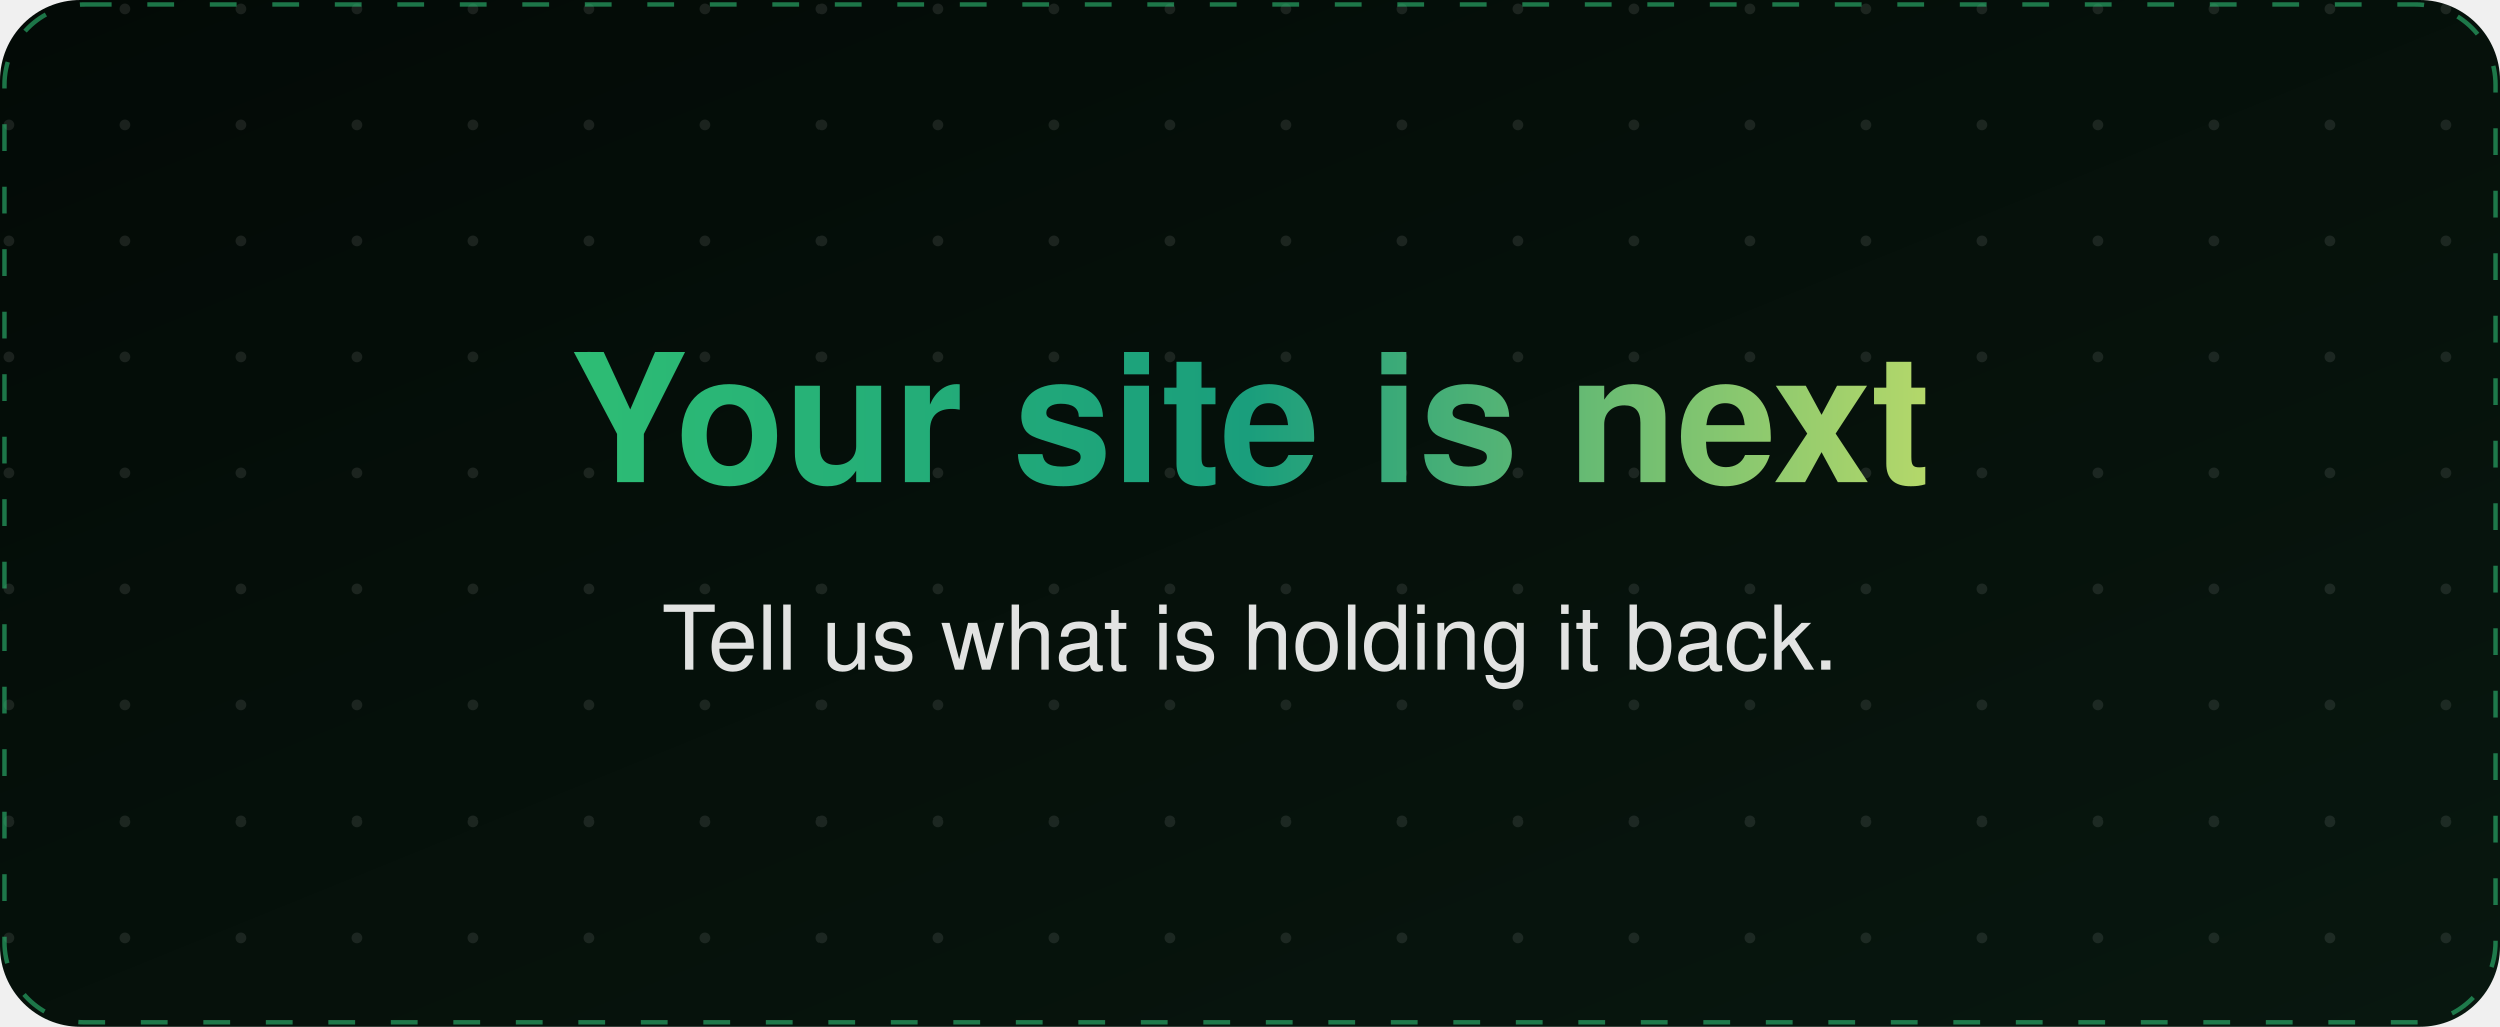
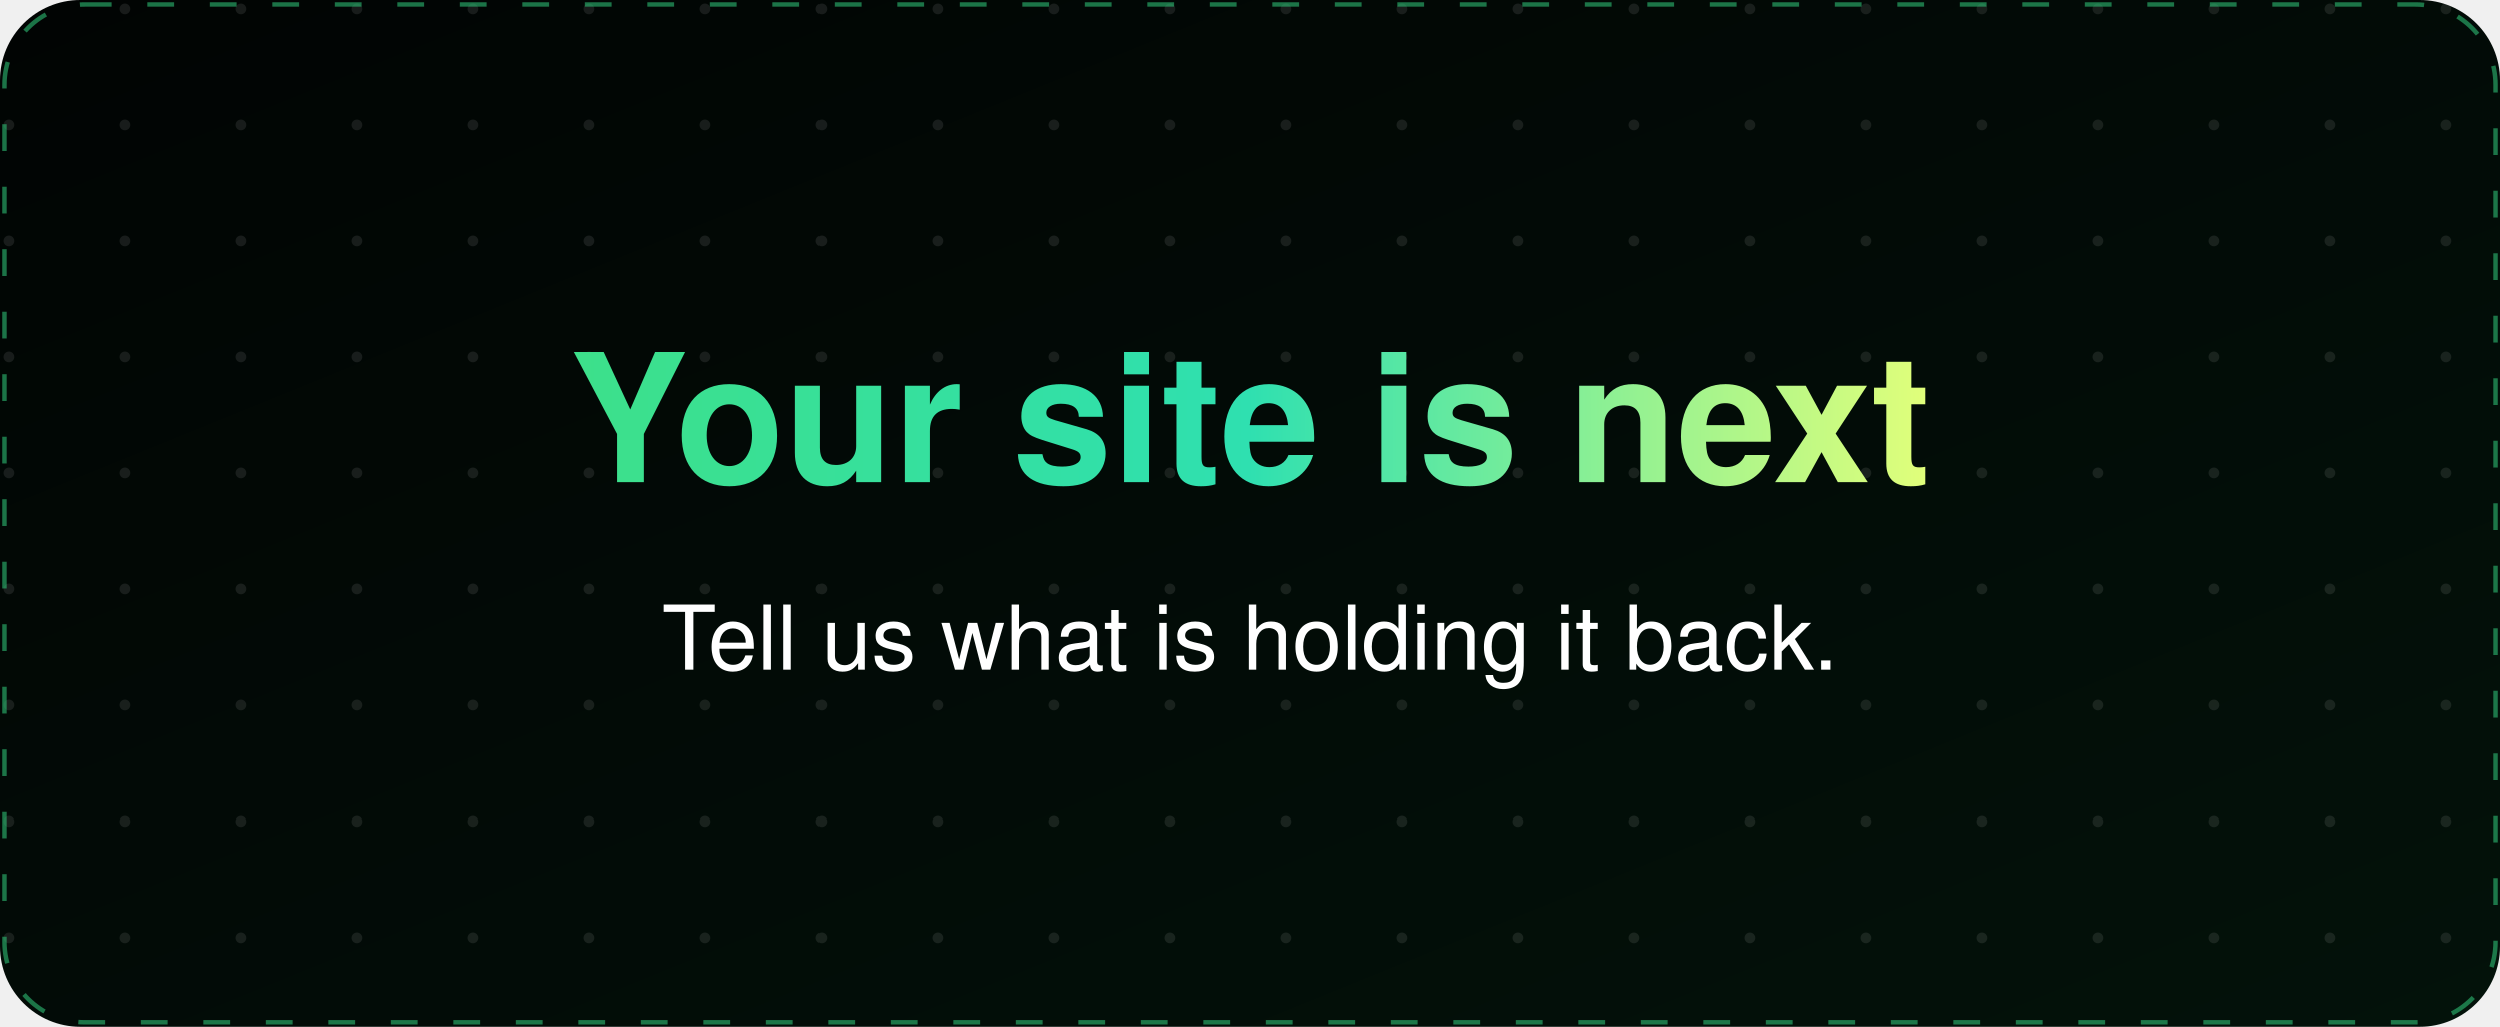
<svg xmlns="http://www.w3.org/2000/svg" width="560" height="230" viewBox="0 0 560 230" role="img" aria-label="Your site is next">
  <defs>
    <linearGradient id="bg" x1="0" y1="0" x2="1" y2="1">
-       <stop offset="0" stop-color="#030A06" />
-       <stop offset="1" stop-color="#08170F" />
+       <stop offset="0" stop-color="#010403" />
+       <stop offset="1" stop-color="#03120A" />
    </linearGradient>
    <linearGradient id="g" x1="0" y1="0" x2="1" y2="0">
-       <stop offset="0" stop-color="#2EBD74" />
-       <stop offset=".5" stop-color="#1A9E7C" />
-       <stop offset="1" stop-color="#B5D86A" />
+       <stop offset="0" stop-color="#3DE08A" />
+       <stop offset=".5" stop-color="#2FE0B0" />
+       <stop offset="1" stop-color="#E2FF7A" />
    </linearGradient>
    <filter id="b" x="-50%" y="-50%" width="200%" height="200%">
      <feGaussianBlur stdDeviation="55" />
    </filter>
    <pattern id="d" width="26" height="26" patternUnits="userSpaceOnUse">
      <circle cx="2" cy="2" r="1.2" fill="#fff" fill-opacity=".09" />
    </pattern>
  </defs>
  <clipPath id="r">
    <rect width="560" height="230" rx="18" />
  </clipPath>
  <g clip-path="url(#r)">
    <rect width="560" height="230" fill="url(#bg)" />
    <rect width="560" height="230" fill="url(#d)" />
  </g>
  <rect x="1" y="1" width="558" height="228" rx="18" fill="none" stroke="#2EBD74" stroke-opacity=".6" stroke-dasharray="6 8">
    <animate attributeName="stroke-dashoffset" from="0" to="-56" dur="3s" repeatCount="indefinite" />
  </rect>
  <text x="280" y="108" text-anchor="middle" font-family="'Segoe UI',Helvetica,Arial,sans-serif" font-size="40" font-weight="800" fill="url(#g)">Your site is next</text>
-   <text x="280" y="150" text-anchor="middle" font-family="'Segoe UI',Helvetica,Arial,sans-serif" font-size="20" fill="#fff" fill-opacity=".88">Tell us what is holding it back.</text>
+   <text x="280" y="150" text-anchor="middle" font-family="'Segoe UI',Helvetica,Arial,sans-serif" font-size="20" fill="#fff" fill-opacity="1">Tell us what is holding it back.</text>
</svg>
